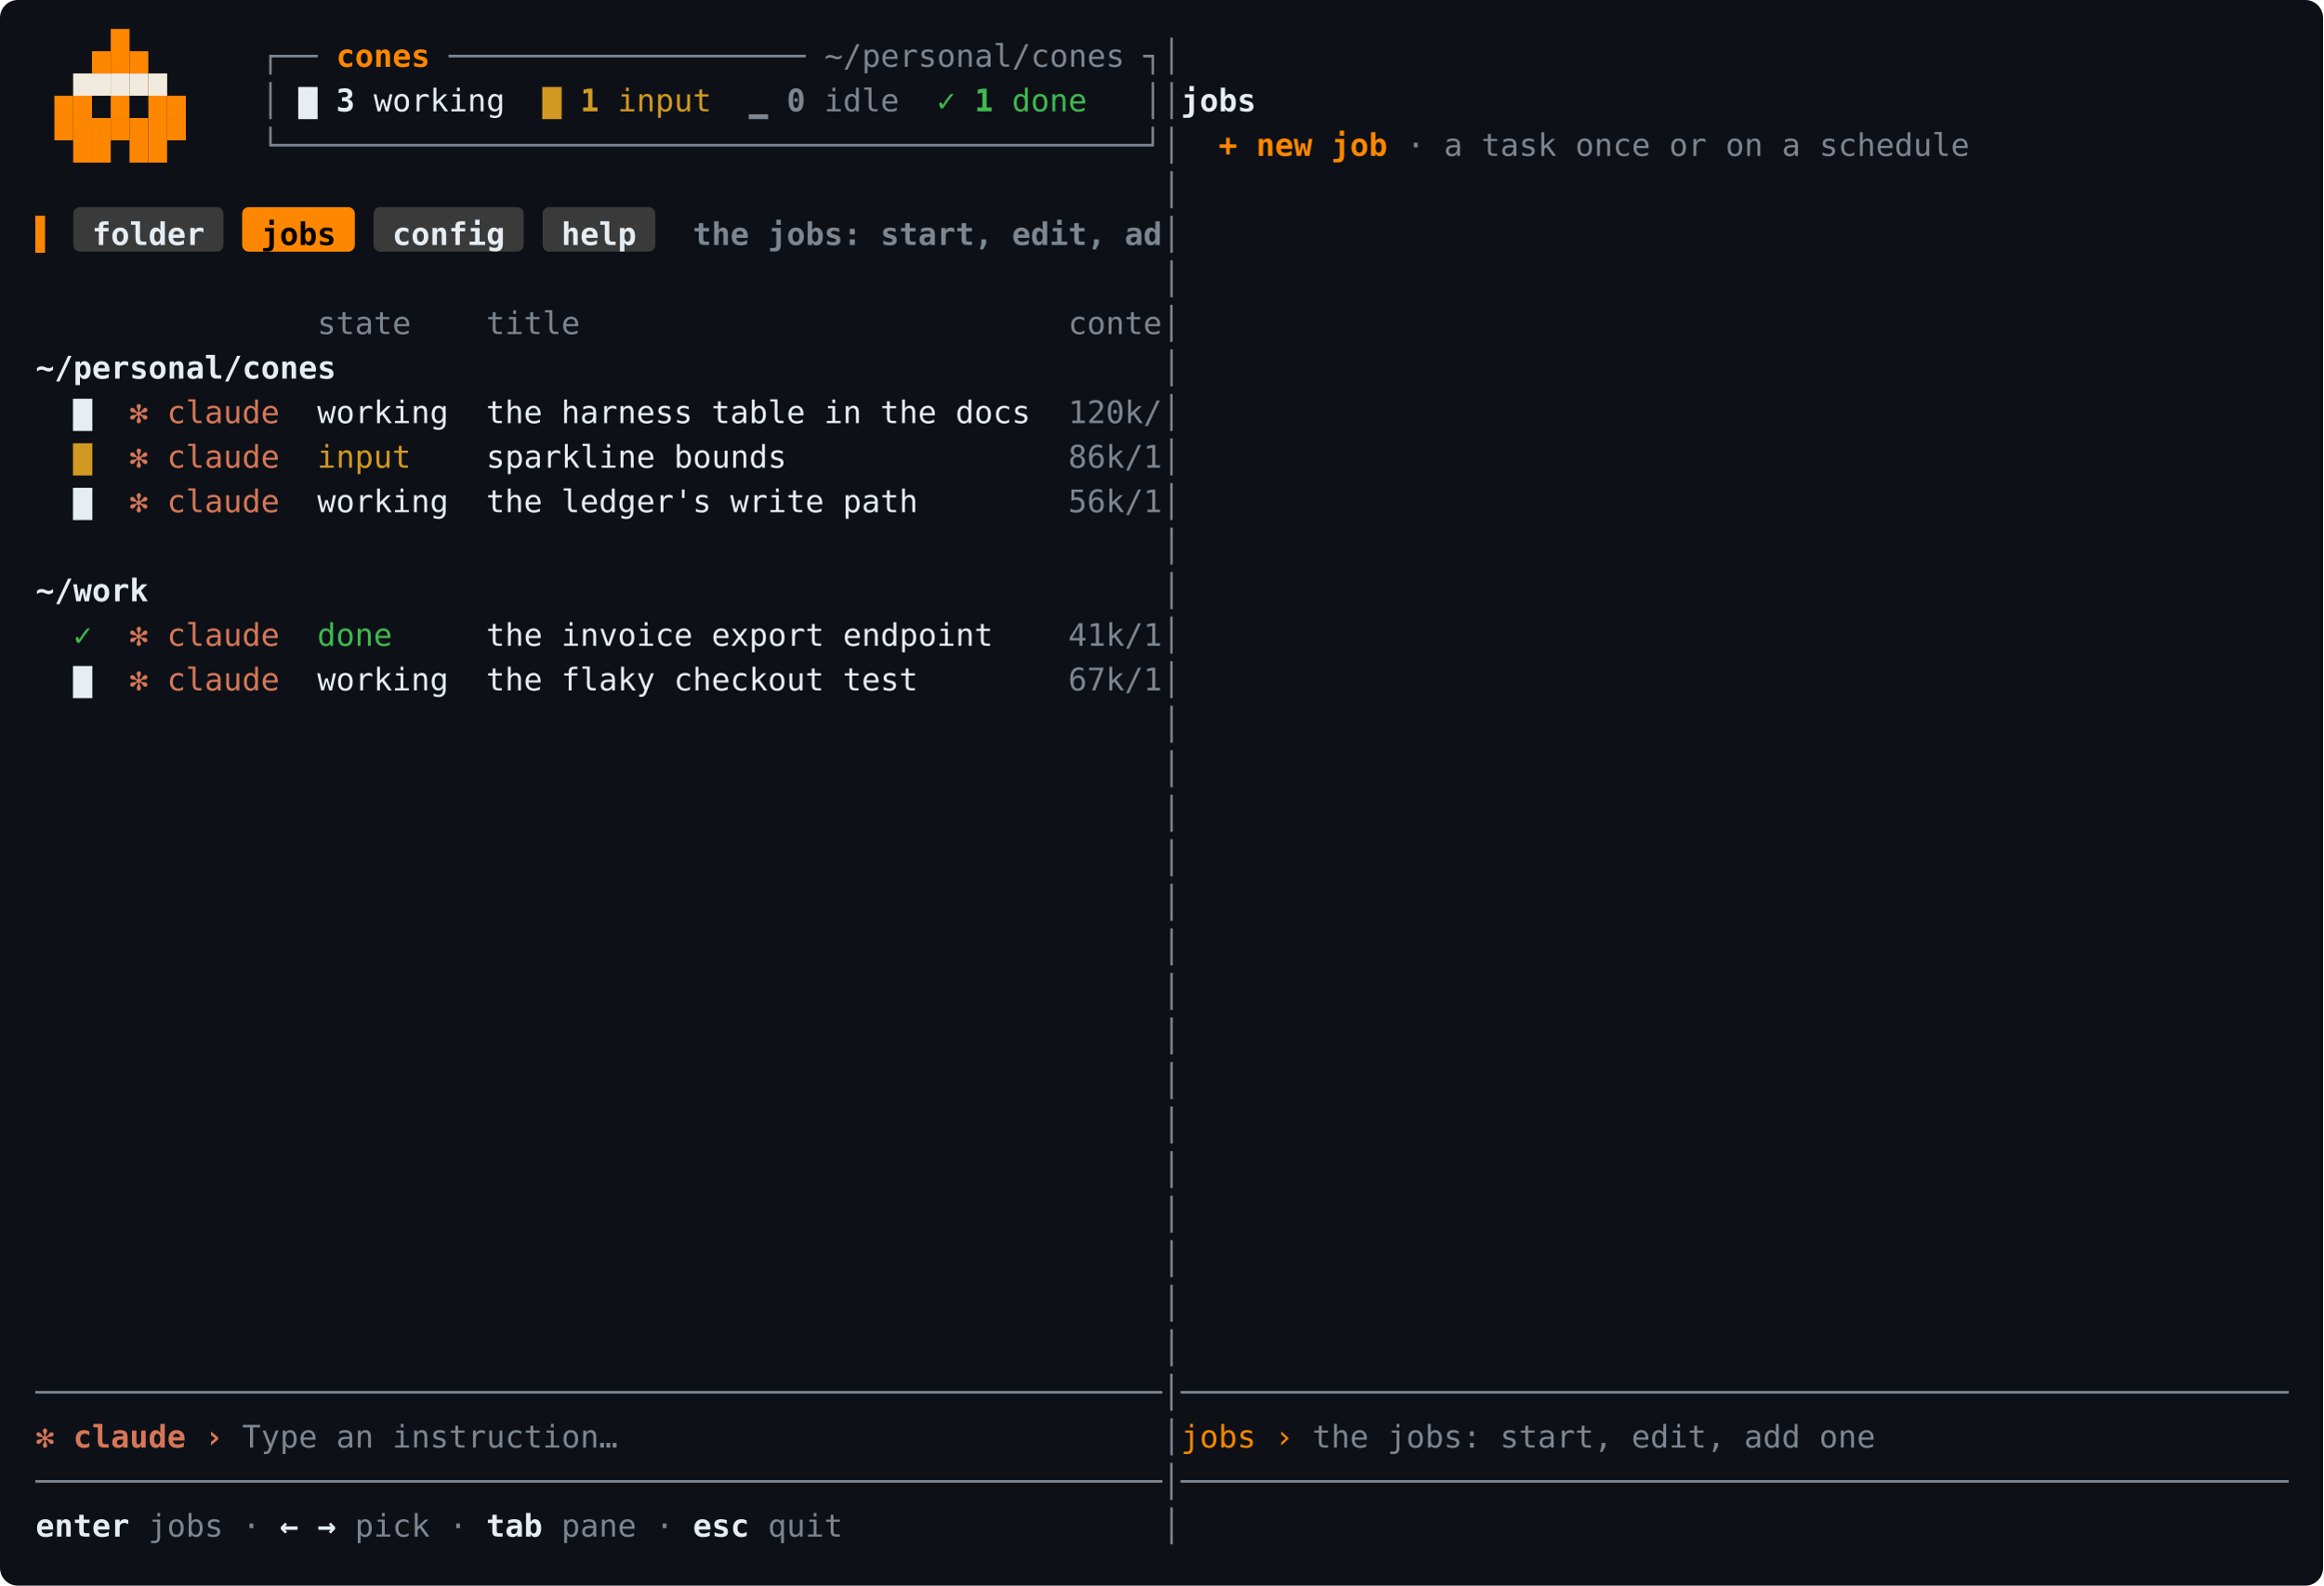
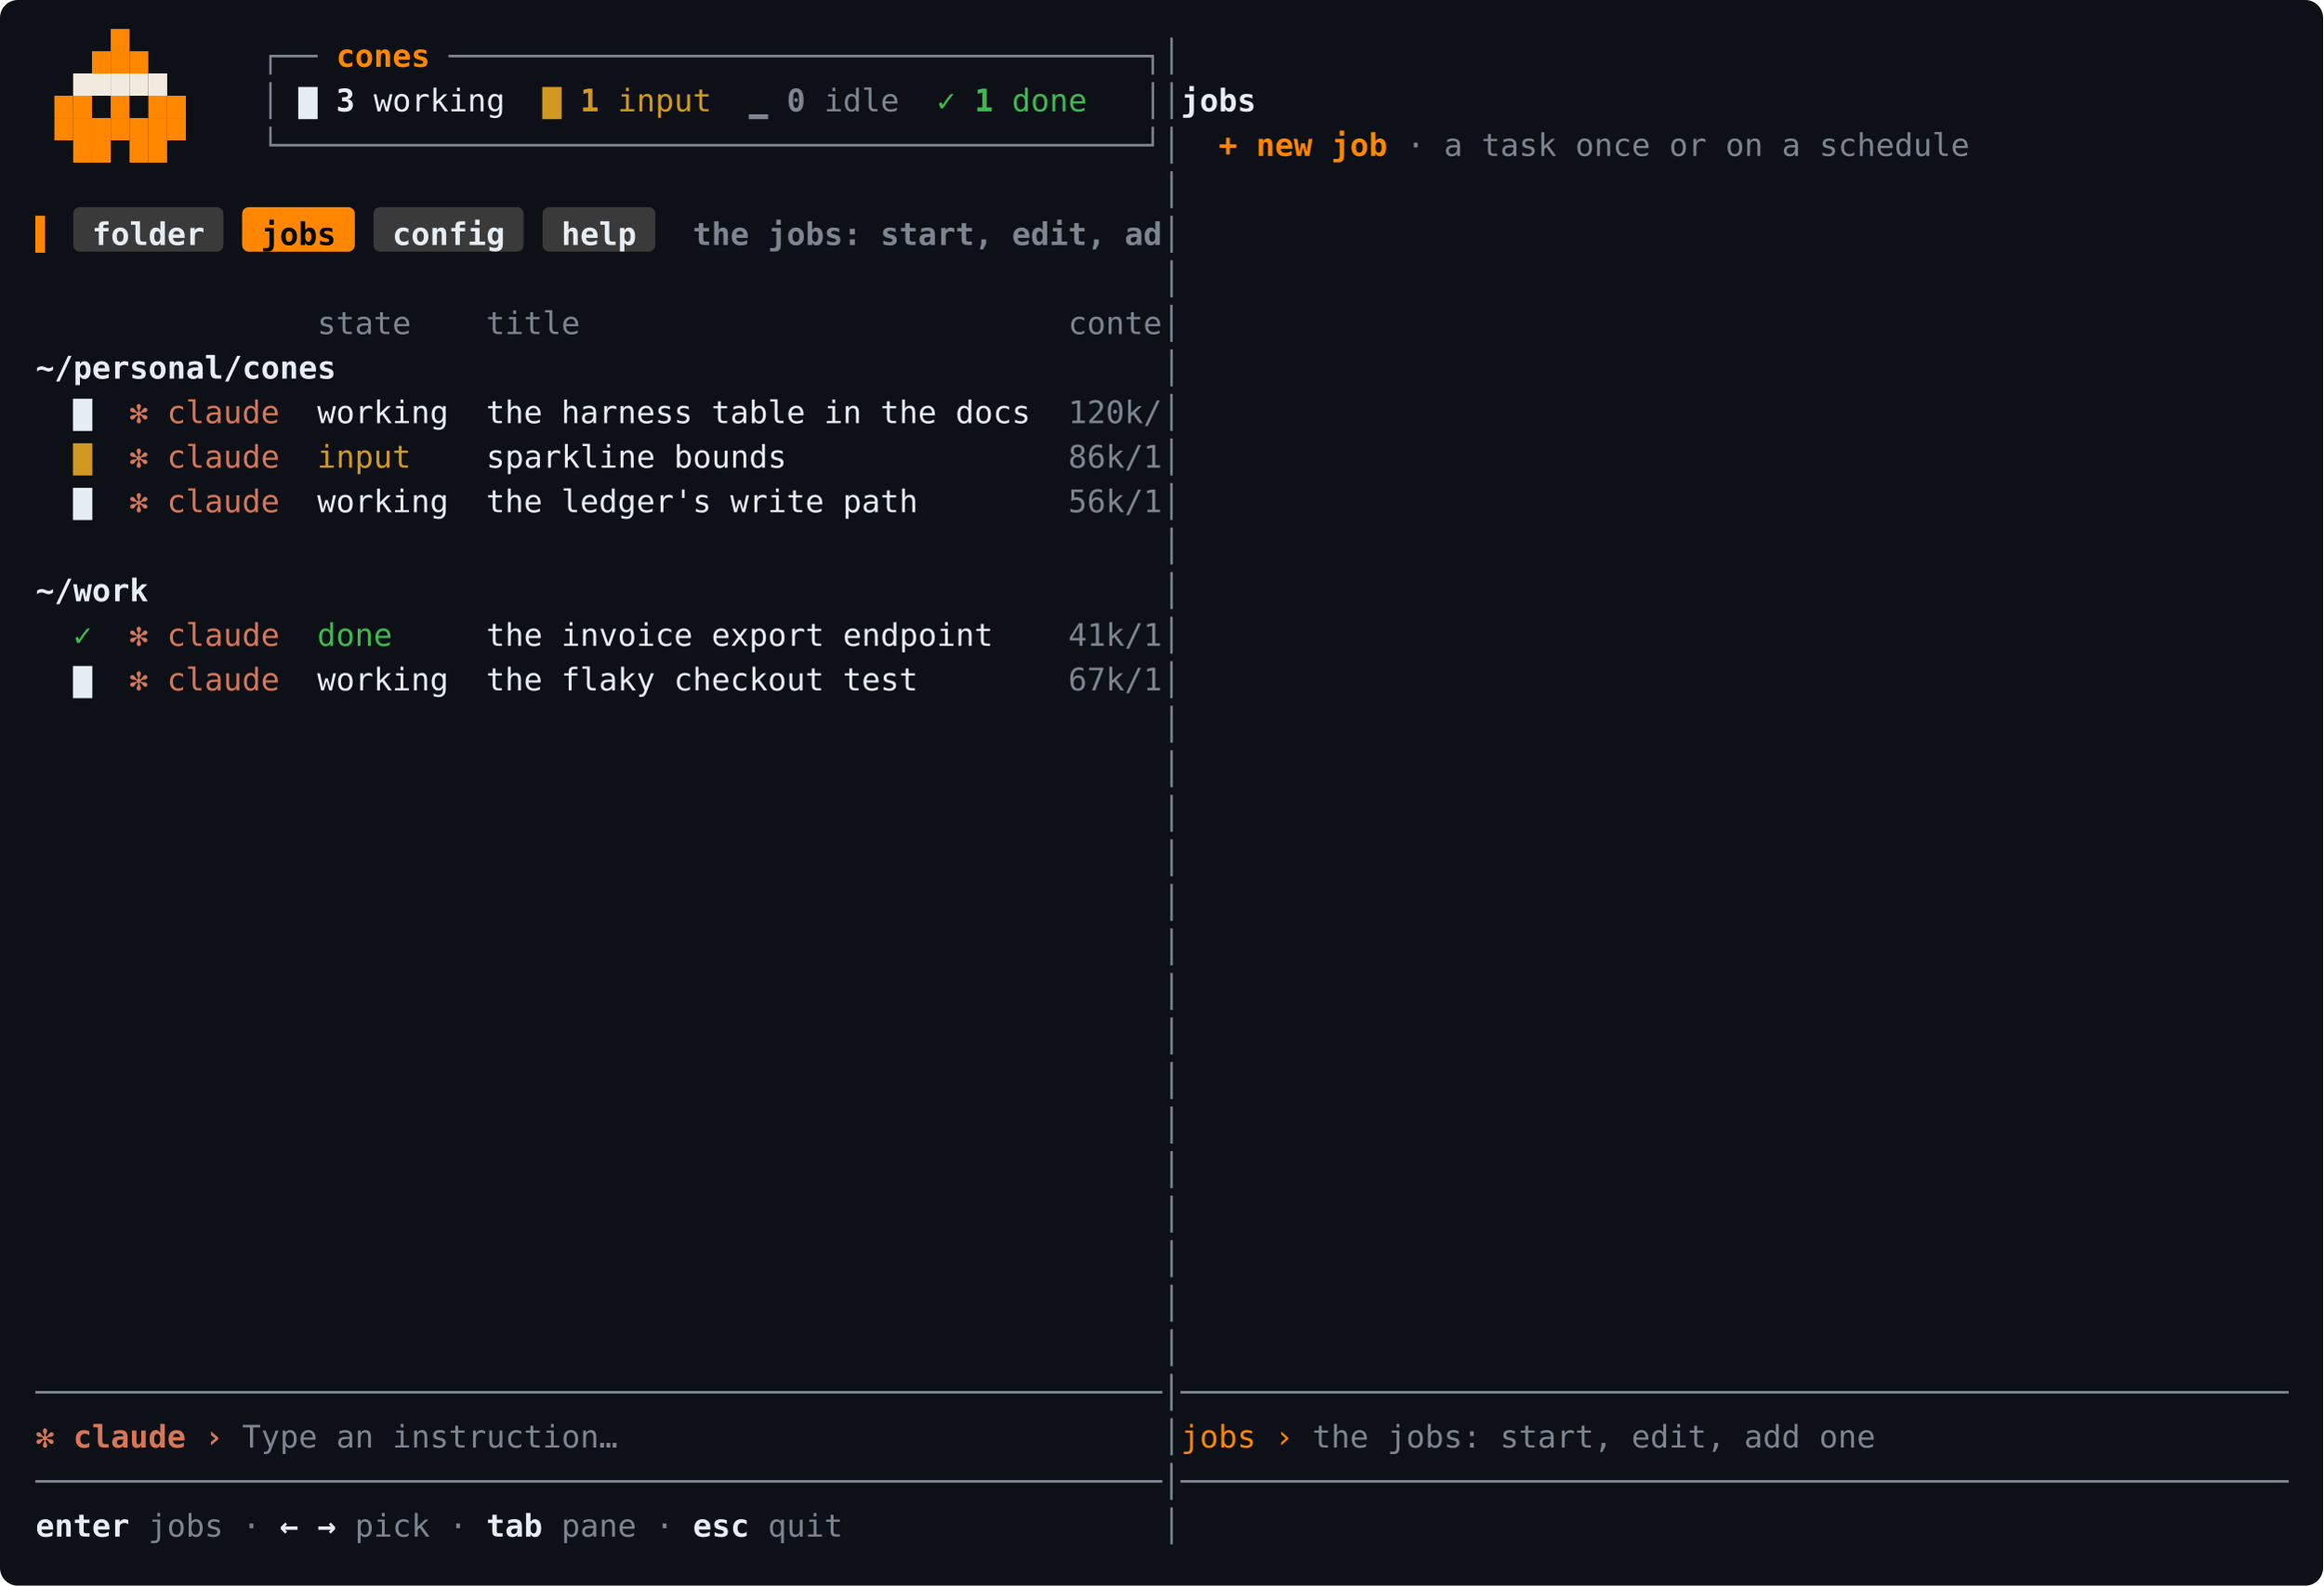
<svg xmlns="http://www.w3.org/2000/svg" width="1043" height="712" viewBox="0 0 1043 712" font-family="SFMono-Regular,Menlo,Consolas,monospace" font-size="14">
  <rect width="1043" height="712" rx="8" fill="#0d1117" />
  <rect x="41.29" y="23.0" width="8.43" height="10.0" fill="#ff8700" />
  <rect x="49.72" y="13" width="8.43" height="20" fill="#ff8700" />
  <rect x="58.15" y="23.0" width="8.43" height="10.0" fill="#ff8700" />
  <text x="117.2" y="30" xml:space="preserve" textLength="33.7" lengthAdjust="spacingAndGlyphs" fill="#7d8590">┌── </text>
  <text x="150.9" y="30" xml:space="preserve" textLength="50.6" lengthAdjust="spacingAndGlyphs" fill="#ff8700" font-weight="700">cones </text>
-   <text x="201.5" y="30" xml:space="preserve" textLength="328.8" lengthAdjust="spacingAndGlyphs" fill="#7d8590">─────────────────── ~/personal/cones ┐│</text>
+   <text x="201.5" y="30" xml:space="preserve" textLength="328.8" lengthAdjust="spacingAndGlyphs" fill="#7d8590">─────────────────────────────────────┐│</text>
  <rect x="24.43" y="43.0" width="8.43" height="10.0" fill="#ff8700" />
  <rect x="32.9" y="33" width="8.4" height="20" rx="0" fill="#ff8700" />
  <rect x="32.86" y="33" width="8.43" height="10.0" fill="#f1eadf" />
  <rect x="41.29" y="33" width="8.43" height="10.0" fill="#f1eadf" />
  <rect x="49.7" y="33" width="8.4" height="20" rx="0" fill="#ff8700" />
  <rect x="49.72" y="33" width="8.43" height="10.0" fill="#f1eadf" />
  <rect x="58.15" y="33" width="8.43" height="10.0" fill="#f1eadf" />
  <rect x="66.6" y="33" width="8.4" height="20" rx="0" fill="#ff8700" />
  <rect x="66.58" y="33" width="8.43" height="10.0" fill="#f1eadf" />
  <rect x="75.01" y="43.0" width="8.43" height="10.0" fill="#ff8700" />
  <text x="117.2" y="50" xml:space="preserve" textLength="8.4" lengthAdjust="spacingAndGlyphs" fill="#7d8590">│</text>
  <text x="125.6" y="50" xml:space="preserve" textLength="25.3" lengthAdjust="spacingAndGlyphs" fill="#e6edf3"> ▇ </text>
  <text x="150.9" y="50" xml:space="preserve" textLength="8.4" lengthAdjust="spacingAndGlyphs" fill="#e6edf3" font-weight="700">3</text>
  <text x="159.3" y="50" xml:space="preserve" textLength="84.3" lengthAdjust="spacingAndGlyphs" fill="#e6edf3"> working  </text>
  <text x="243.6" y="50" xml:space="preserve" textLength="16.9" lengthAdjust="spacingAndGlyphs" fill="#d29922">▇ </text>
  <text x="260.5" y="50" xml:space="preserve" textLength="8.4" lengthAdjust="spacingAndGlyphs" fill="#d29922" font-weight="700">1</text>
  <text x="268.9" y="50" xml:space="preserve" textLength="50.6" lengthAdjust="spacingAndGlyphs" fill="#d29922"> input</text>
  <text x="336.3" y="50" xml:space="preserve" textLength="16.9" lengthAdjust="spacingAndGlyphs" fill="#7d8590">▁ </text>
  <text x="353.2" y="50" xml:space="preserve" textLength="8.4" lengthAdjust="spacingAndGlyphs" fill="#7d8590" font-weight="700">0</text>
  <text x="361.6" y="50" xml:space="preserve" textLength="42.1" lengthAdjust="spacingAndGlyphs" fill="#7d8590"> idle</text>
  <text x="420.6" y="50" xml:space="preserve" textLength="16.9" lengthAdjust="spacingAndGlyphs" fill="#3fb950">✓ </text>
  <text x="437.5" y="50" xml:space="preserve" textLength="8.4" lengthAdjust="spacingAndGlyphs" fill="#3fb950" font-weight="700">1</text>
  <text x="445.9" y="50" xml:space="preserve" textLength="42.1" lengthAdjust="spacingAndGlyphs" fill="#3fb950"> done</text>
  <text x="513.4" y="50" xml:space="preserve" textLength="16.9" lengthAdjust="spacingAndGlyphs" fill="#7d8590">││</text>
  <text x="530.2" y="50" xml:space="preserve" textLength="33.7" lengthAdjust="spacingAndGlyphs" fill="#e6edf3" font-weight="700">jobs</text>
  <rect x="24.43" y="53" width="8.43" height="10.0" fill="#ff8700" />
  <rect x="32.86" y="53" width="8.43" height="20" fill="#ff8700" />
  <rect x="41.29" y="53" width="8.43" height="20" fill="#ff8700" />
  <rect x="49.72" y="53" width="8.43" height="10.0" fill="#ff8700" />
  <rect x="58.15" y="53" width="8.43" height="20" fill="#ff8700" />
  <rect x="66.58" y="53" width="8.43" height="20" fill="#ff8700" />
  <rect x="75.01" y="53" width="8.43" height="10.0" fill="#ff8700" />
  <text x="117.2" y="70" xml:space="preserve" textLength="413.1" lengthAdjust="spacingAndGlyphs" fill="#7d8590">└──────────────────────────────────────────────┘│</text>
  <text x="547.1" y="70" xml:space="preserve" textLength="75.9" lengthAdjust="spacingAndGlyphs" fill="#ff8700" font-weight="700">+ new job</text>
  <text x="623.0" y="70" xml:space="preserve" textLength="261.3" lengthAdjust="spacingAndGlyphs" fill="#7d8590"> · a task once or on a schedule</text>
  <text x="521.8" y="90" xml:space="preserve" textLength="8.4" lengthAdjust="spacingAndGlyphs" fill="#7d8590">│</text>
  <text x="16.0" y="110" xml:space="preserve" textLength="16.9" lengthAdjust="spacingAndGlyphs" fill="#ff8700" font-weight="700">▌ </text>
  <rect x="32.9" y="93" width="67.4" height="20" rx="3" fill="#3a3a3a" />
  <text x="32.9" y="110" xml:space="preserve" textLength="67.4" lengthAdjust="spacingAndGlyphs" fill="#e6edf3" font-weight="700"> folder </text>
  <rect x="108.7" y="93" width="50.6" height="20" rx="3" fill="#ff8700" />
  <text x="108.7" y="110" xml:space="preserve" textLength="50.6" lengthAdjust="spacingAndGlyphs" fill="#000" font-weight="700"> jobs </text>
  <rect x="167.7" y="93" width="67.4" height="20" rx="3" fill="#3a3a3a" />
  <text x="167.7" y="110" xml:space="preserve" textLength="67.4" lengthAdjust="spacingAndGlyphs" fill="#e6edf3" font-weight="700"> config </text>
  <rect x="243.6" y="93" width="50.6" height="20" rx="3" fill="#3a3a3a" />
  <text x="243.6" y="110" xml:space="preserve" textLength="50.6" lengthAdjust="spacingAndGlyphs" fill="#e6edf3" font-weight="700"> help </text>
  <text x="302.6" y="110" xml:space="preserve" textLength="219.2" lengthAdjust="spacingAndGlyphs" fill="#7d8590" font-weight="700"> the jobs: start, edit, ad</text>
  <text x="521.8" y="110" xml:space="preserve" textLength="8.4" lengthAdjust="spacingAndGlyphs" fill="#7d8590">│</text>
  <text x="521.8" y="130" xml:space="preserve" textLength="8.4" lengthAdjust="spacingAndGlyphs" fill="#7d8590">│</text>
  <text x="16.0" y="150" xml:space="preserve" textLength="514.2" lengthAdjust="spacingAndGlyphs" fill="#7d8590">               state    title                          conte│</text>
  <text x="16.0" y="170" xml:space="preserve" textLength="134.9" lengthAdjust="spacingAndGlyphs" fill="#e6edf3" font-weight="700">~/personal/cones</text>
  <text x="521.8" y="170" xml:space="preserve" textLength="8.4" lengthAdjust="spacingAndGlyphs" fill="#7d8590">│</text>
  <text x="32.9" y="190" xml:space="preserve" textLength="25.3" lengthAdjust="spacingAndGlyphs" fill="#e6edf3">▇  </text>
  <text x="58.1" y="190" xml:space="preserve" textLength="84.3" lengthAdjust="spacingAndGlyphs" fill="#d77757">✻ claude  </text>
  <text x="142.4" y="190" xml:space="preserve" textLength="337.2" lengthAdjust="spacingAndGlyphs" fill="#e6edf3">working  the harness table in the docs  </text>
  <text x="479.6" y="190" xml:space="preserve" textLength="50.6" lengthAdjust="spacingAndGlyphs" fill="#7d8590">120k/│</text>
  <text x="32.9" y="210" xml:space="preserve" textLength="25.3" lengthAdjust="spacingAndGlyphs" fill="#d29922">▇  </text>
  <text x="58.1" y="210" xml:space="preserve" textLength="84.3" lengthAdjust="spacingAndGlyphs" fill="#d77757">✻ claude  </text>
  <text x="142.4" y="210" xml:space="preserve" textLength="75.9" lengthAdjust="spacingAndGlyphs" fill="#d29922">input    </text>
  <text x="218.3" y="210" xml:space="preserve" textLength="261.3" lengthAdjust="spacingAndGlyphs" fill="#e6edf3">sparkline bounds               </text>
  <text x="479.6" y="210" xml:space="preserve" textLength="50.6" lengthAdjust="spacingAndGlyphs" fill="#7d8590">86k/1│</text>
  <text x="32.9" y="230" xml:space="preserve" textLength="25.3" lengthAdjust="spacingAndGlyphs" fill="#e6edf3">▇  </text>
  <text x="58.1" y="230" xml:space="preserve" textLength="84.3" lengthAdjust="spacingAndGlyphs" fill="#d77757">✻ claude  </text>
  <text x="142.4" y="230" xml:space="preserve" textLength="337.2" lengthAdjust="spacingAndGlyphs" fill="#e6edf3">working  the ledger's write path        </text>
  <text x="479.6" y="230" xml:space="preserve" textLength="50.6" lengthAdjust="spacingAndGlyphs" fill="#7d8590">56k/1│</text>
  <text x="521.8" y="250" xml:space="preserve" textLength="8.4" lengthAdjust="spacingAndGlyphs" fill="#7d8590">│</text>
  <text x="16.0" y="270" xml:space="preserve" textLength="50.6" lengthAdjust="spacingAndGlyphs" fill="#e6edf3" font-weight="700">~/work</text>
  <text x="521.8" y="270" xml:space="preserve" textLength="8.4" lengthAdjust="spacingAndGlyphs" fill="#7d8590">│</text>
  <text x="32.9" y="290" xml:space="preserve" textLength="25.3" lengthAdjust="spacingAndGlyphs" fill="#3fb950">✓  </text>
  <text x="58.1" y="290" xml:space="preserve" textLength="84.3" lengthAdjust="spacingAndGlyphs" fill="#d77757">✻ claude  </text>
  <text x="142.4" y="290" xml:space="preserve" textLength="75.9" lengthAdjust="spacingAndGlyphs" fill="#3fb950">done     </text>
  <text x="218.3" y="290" xml:space="preserve" textLength="261.3" lengthAdjust="spacingAndGlyphs" fill="#e6edf3">the invoice export endpoint    </text>
  <text x="479.6" y="290" xml:space="preserve" textLength="50.6" lengthAdjust="spacingAndGlyphs" fill="#7d8590">41k/1│</text>
  <text x="32.9" y="310" xml:space="preserve" textLength="25.3" lengthAdjust="spacingAndGlyphs" fill="#e6edf3">▇  </text>
  <text x="58.1" y="310" xml:space="preserve" textLength="84.3" lengthAdjust="spacingAndGlyphs" fill="#d77757">✻ claude  </text>
  <text x="142.4" y="310" xml:space="preserve" textLength="337.2" lengthAdjust="spacingAndGlyphs" fill="#e6edf3">working  the flaky checkout test        </text>
  <text x="479.6" y="310" xml:space="preserve" textLength="50.6" lengthAdjust="spacingAndGlyphs" fill="#7d8590">67k/1│</text>
  <text x="521.8" y="330" xml:space="preserve" textLength="8.4" lengthAdjust="spacingAndGlyphs" fill="#7d8590">│</text>
  <text x="521.8" y="350" xml:space="preserve" textLength="8.4" lengthAdjust="spacingAndGlyphs" fill="#7d8590">│</text>
  <text x="521.8" y="370" xml:space="preserve" textLength="8.4" lengthAdjust="spacingAndGlyphs" fill="#7d8590">│</text>
  <text x="521.8" y="390" xml:space="preserve" textLength="8.4" lengthAdjust="spacingAndGlyphs" fill="#7d8590">│</text>
  <text x="521.8" y="410" xml:space="preserve" textLength="8.4" lengthAdjust="spacingAndGlyphs" fill="#7d8590">│</text>
  <text x="521.8" y="430" xml:space="preserve" textLength="8.4" lengthAdjust="spacingAndGlyphs" fill="#7d8590">│</text>
  <text x="521.8" y="450" xml:space="preserve" textLength="8.4" lengthAdjust="spacingAndGlyphs" fill="#7d8590">│</text>
  <text x="521.8" y="470" xml:space="preserve" textLength="8.4" lengthAdjust="spacingAndGlyphs" fill="#7d8590">│</text>
  <text x="521.8" y="490" xml:space="preserve" textLength="8.4" lengthAdjust="spacingAndGlyphs" fill="#7d8590">│</text>
  <text x="521.8" y="510" xml:space="preserve" textLength="8.4" lengthAdjust="spacingAndGlyphs" fill="#7d8590">│</text>
  <text x="521.8" y="530" xml:space="preserve" textLength="8.4" lengthAdjust="spacingAndGlyphs" fill="#7d8590">│</text>
  <text x="521.8" y="550" xml:space="preserve" textLength="8.4" lengthAdjust="spacingAndGlyphs" fill="#7d8590">│</text>
  <text x="521.8" y="570" xml:space="preserve" textLength="8.4" lengthAdjust="spacingAndGlyphs" fill="#7d8590">│</text>
  <text x="521.8" y="590" xml:space="preserve" textLength="8.4" lengthAdjust="spacingAndGlyphs" fill="#7d8590">│</text>
  <text x="521.8" y="610" xml:space="preserve" textLength="8.4" lengthAdjust="spacingAndGlyphs" fill="#7d8590">│</text>
  <text x="16.0" y="630" xml:space="preserve" textLength="1011.6" lengthAdjust="spacingAndGlyphs" fill="#7d8590">────────────────────────────────────────────────────────────│───────────────────────────────────────────────────────────</text>
  <text x="16.0" y="650" xml:space="preserve" textLength="92.7" lengthAdjust="spacingAndGlyphs" fill="#d77757" font-weight="700">✻ claude › </text>
  <text x="108.7" y="650" xml:space="preserve" textLength="8.4" lengthAdjust="spacingAndGlyphs" fill="#7d8590">T</text>
  <text x="117.2" y="650" xml:space="preserve" textLength="160.2" lengthAdjust="spacingAndGlyphs" fill="#7d8590">ype an instruction…</text>
  <text x="521.8" y="650" xml:space="preserve" textLength="8.4" lengthAdjust="spacingAndGlyphs" fill="#7d8590">│</text>
  <text x="530.2" y="650" xml:space="preserve" textLength="59.0" lengthAdjust="spacingAndGlyphs" fill="#ff8700">jobs › </text>
  <text x="589.2" y="650" xml:space="preserve" textLength="252.9" lengthAdjust="spacingAndGlyphs" fill="#7d8590">the jobs: start, edit, add one</text>
  <text x="16.0" y="670" xml:space="preserve" textLength="1011.6" lengthAdjust="spacingAndGlyphs" fill="#7d8590">────────────────────────────────────────────────────────────│───────────────────────────────────────────────────────────</text>
  <text x="16.0" y="690" xml:space="preserve" textLength="42.1" lengthAdjust="spacingAndGlyphs" fill="#e6edf3" font-weight="700">enter</text>
  <text x="58.1" y="690" xml:space="preserve" textLength="67.4" lengthAdjust="spacingAndGlyphs" fill="#7d8590"> jobs · </text>
  <text x="125.6" y="690" xml:space="preserve" textLength="25.3" lengthAdjust="spacingAndGlyphs" fill="#e6edf3" font-weight="700">← →</text>
  <text x="150.9" y="690" xml:space="preserve" textLength="67.4" lengthAdjust="spacingAndGlyphs" fill="#7d8590"> pick · </text>
  <text x="218.3" y="690" xml:space="preserve" textLength="25.3" lengthAdjust="spacingAndGlyphs" fill="#e6edf3" font-weight="700">tab</text>
  <text x="243.6" y="690" xml:space="preserve" textLength="67.4" lengthAdjust="spacingAndGlyphs" fill="#7d8590"> pane · </text>
  <text x="311.1" y="690" xml:space="preserve" textLength="25.3" lengthAdjust="spacingAndGlyphs" fill="#e6edf3" font-weight="700">esc</text>
  <text x="336.3" y="690" xml:space="preserve" textLength="42.1" lengthAdjust="spacingAndGlyphs" fill="#7d8590"> quit</text>
  <text x="521.8" y="690" xml:space="preserve" textLength="8.4" lengthAdjust="spacingAndGlyphs" fill="#7d8590">│</text>
</svg>
